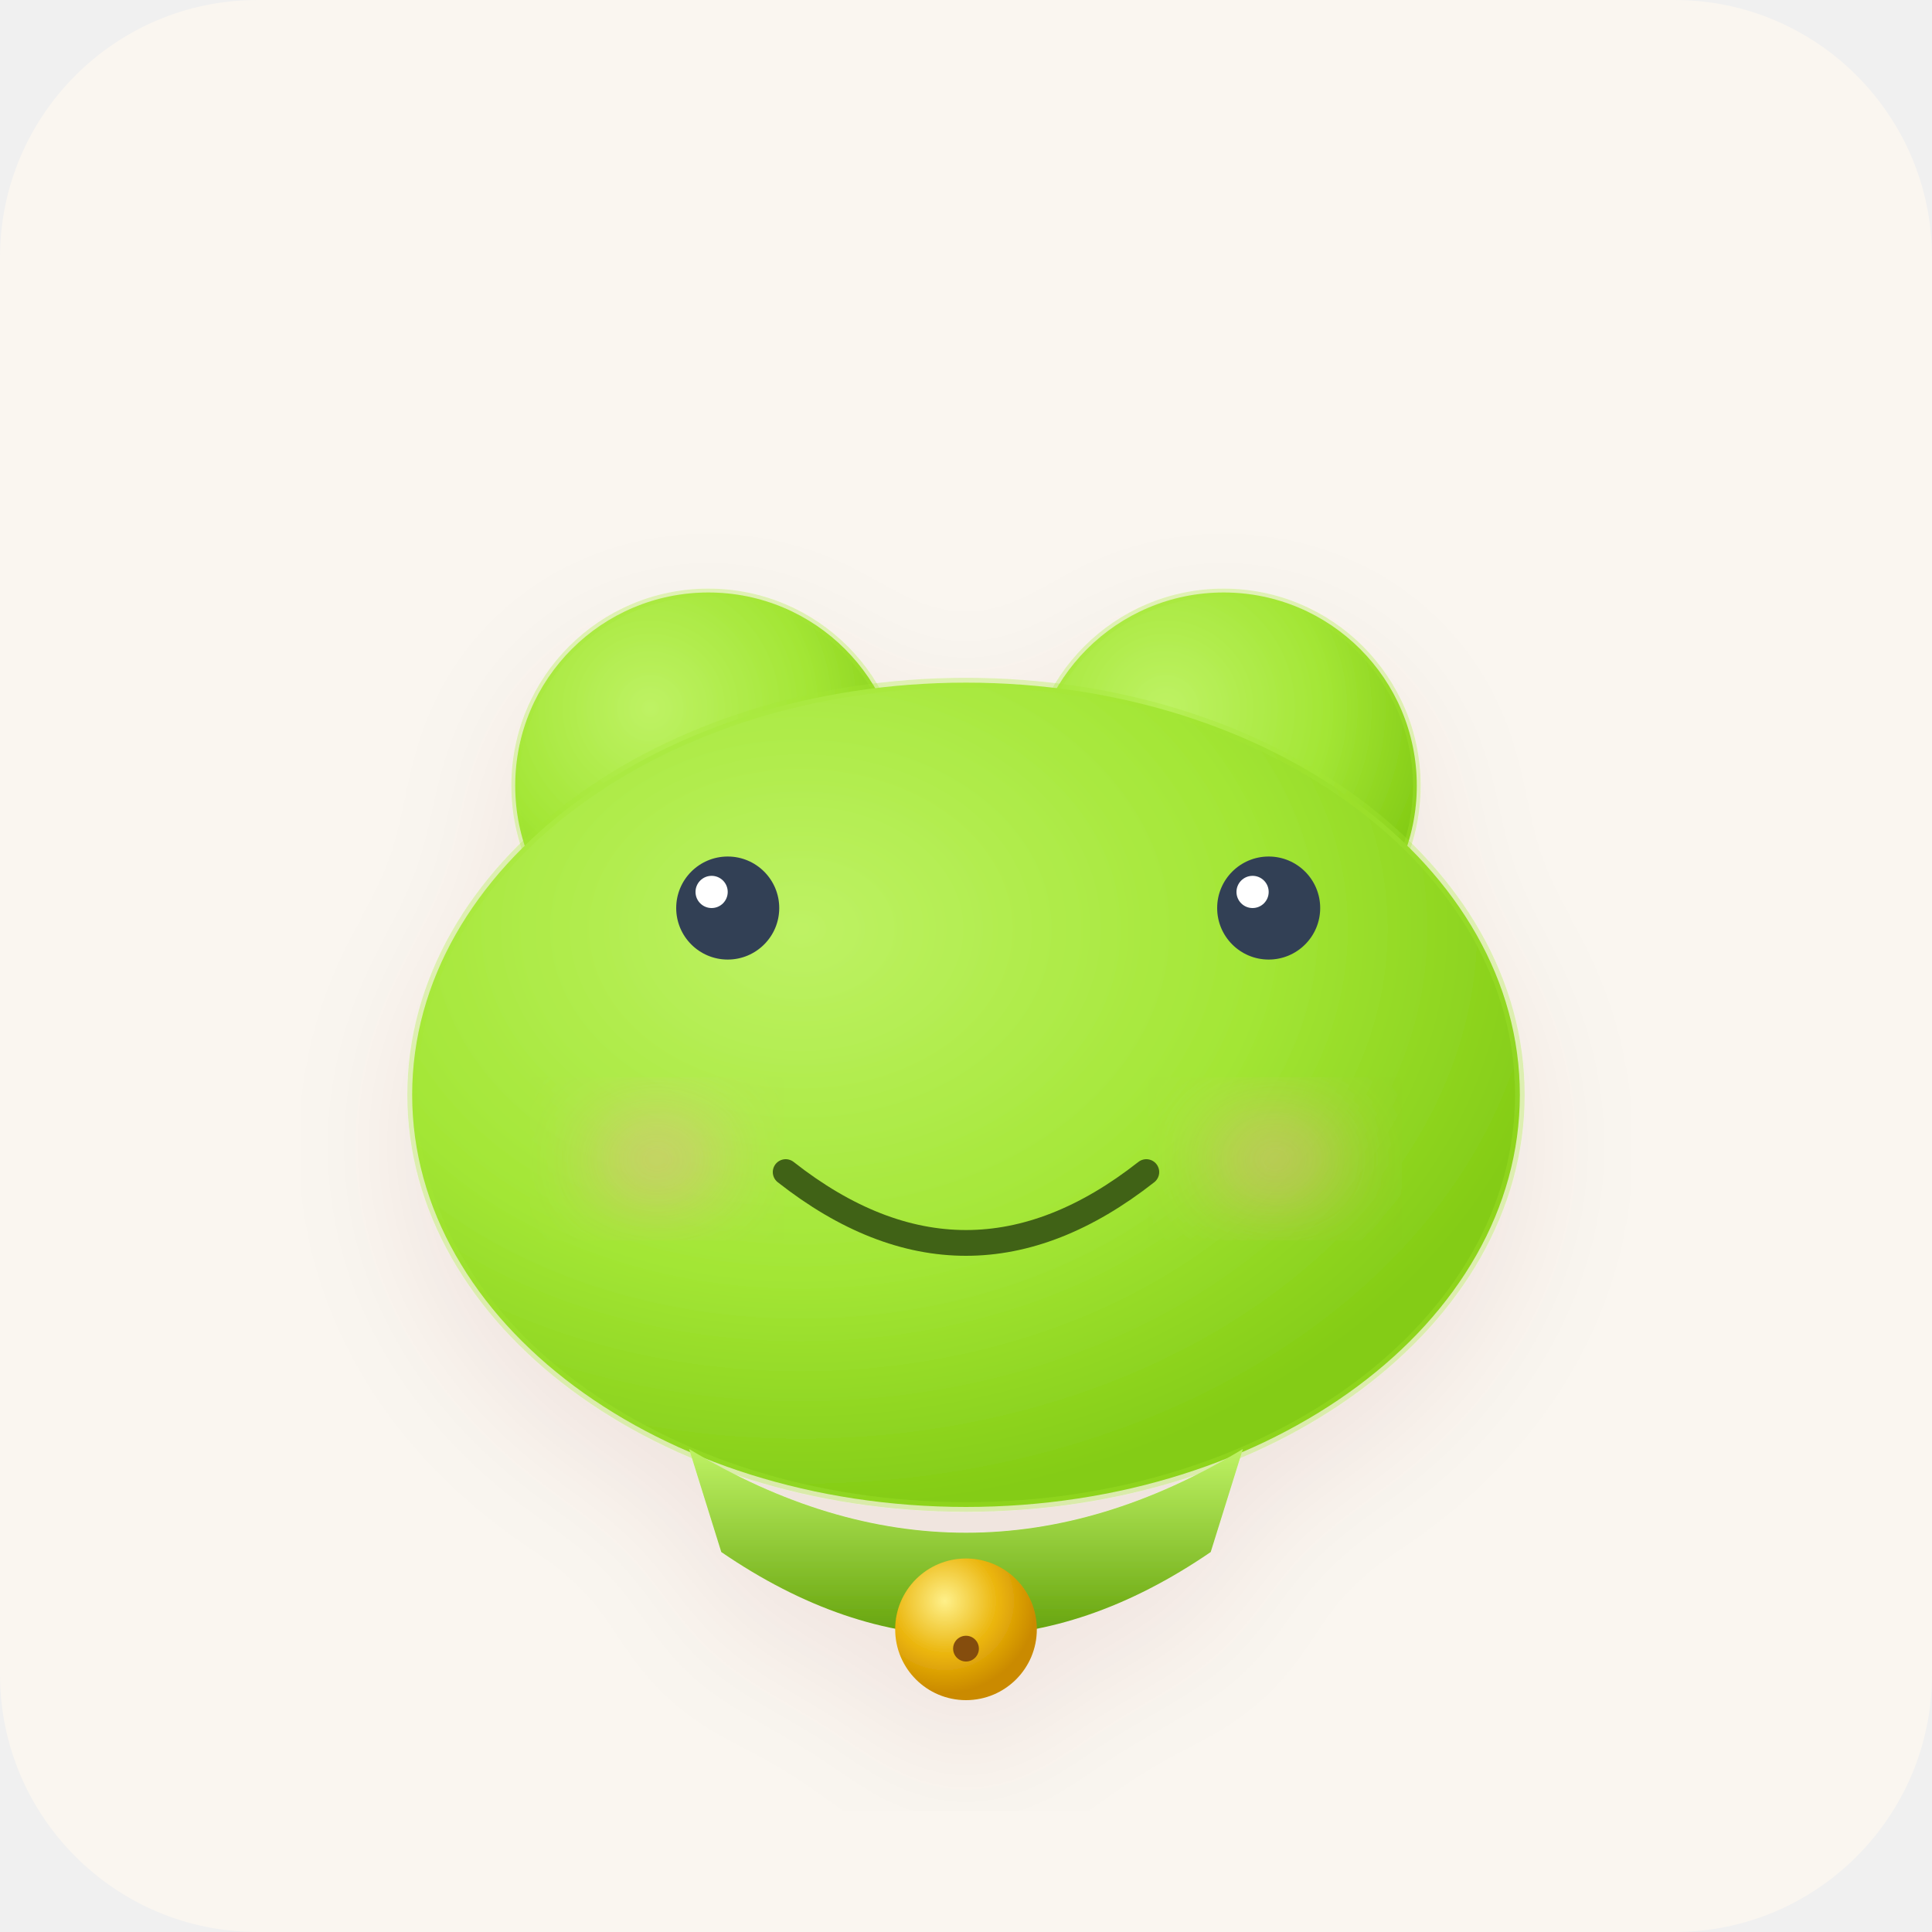
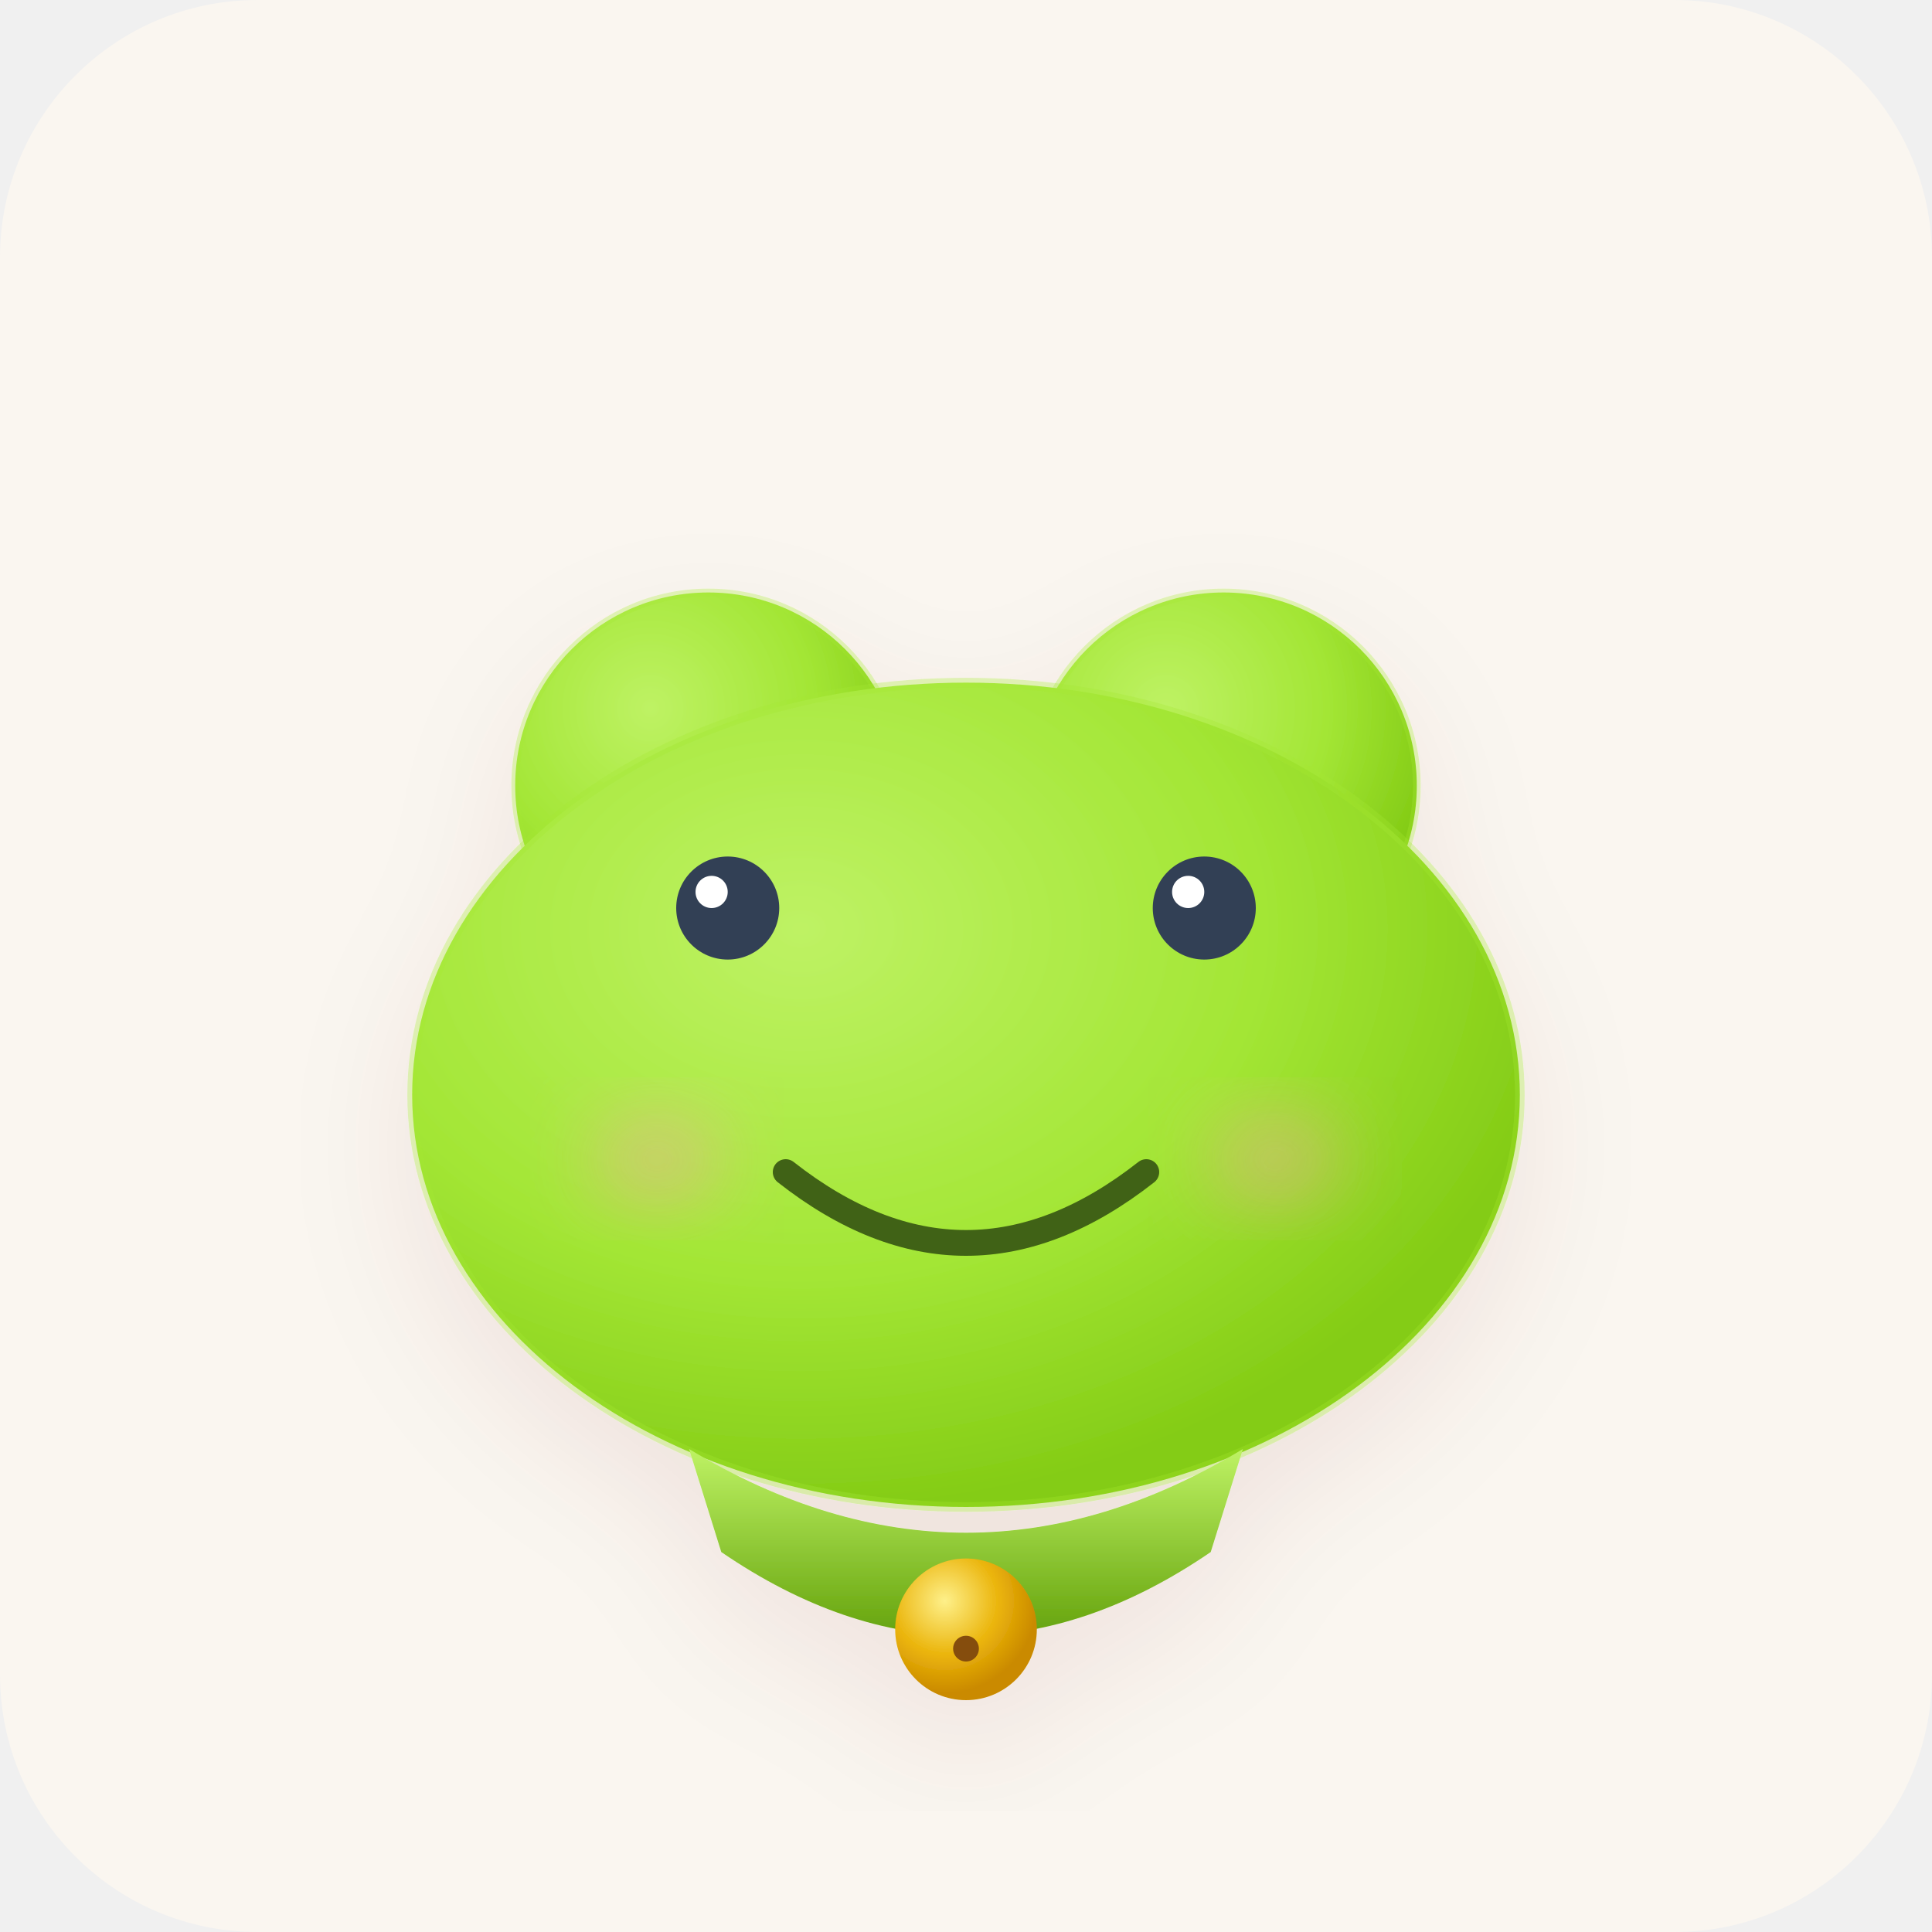
<svg xmlns="http://www.w3.org/2000/svg" width="300" height="300" viewBox="0 0 300 300">
  <defs>
    <filter id="vinyl-shadow" x="-10%" y="-10%" width="120%" height="120%">
      <feDropShadow dx="0" dy="8" stdDeviation="10" flood-color="#7c2d12" flood-opacity="0.08" />
    </filter>
    <filter id="soft-blur" x="-20%" y="-20%" width="140%" height="140%">
      <feGaussianBlur stdDeviation="6" />
    </filter>
    <radialGradient id="vinyl-frog" cx="35%" cy="30%" r="70%">
      <stop offset="0%" stop-color="#bef264" />
      <stop offset="60%" stop-color="#a3e635" />
      <stop offset="100%" stop-color="#84cc16" />
    </radialGradient>
    <radialGradient id="blush-gradient" cx="50%" cy="50%" r="50%">
      <stop offset="0%" stop-color="#fda4af" stop-opacity="0.8" />
      <stop offset="100%" stop-color="#fda4af" stop-opacity="0" />
    </radialGradient>
    <linearGradient id="collar-green" x1="0" y1="0" x2="0" y2="1">
      <stop offset="0%" stop-color="#bef264" />
      <stop offset="100%" stop-color="#65a30d" />
    </linearGradient>
    <radialGradient id="gold-bell" cx="35%" cy="30%" r="65%">
      <stop offset="0%" stop-color="#fef08a" />
      <stop offset="60%" stop-color="#eab308" />
      <stop offset="100%" stop-color="#ca8a04" />
    </radialGradient>
    <g id="dot-eye">
      <circle cx="0" cy="0" r="8" fill="#334155" />
      <circle cx="-2.5" cy="-2.5" r="2.5" fill="#ffffff" />
    </g>
  </defs>
  <rect width="300" height="300" rx="40" fill="#faf6f0" />
  <g transform="translate(150, 170)" filter="url(#vinyl-shadow)">
    <circle cx="-40" cy="-48" r="30" fill="url(#vinyl-frog)" stroke="#a3e635" stroke-opacity="0.3" stroke-width="1.2" />
    <circle cx="40" cy="-48" r="30" fill="url(#vinyl-frog)" stroke="#a3e635" stroke-opacity="0.3" stroke-width="1.2" />
    <ellipse cx="0" cy="0" rx="86" ry="64" fill="url(#vinyl-frog)" stroke="#a3e635" stroke-opacity="0.3" stroke-width="1.5" />
    <use href="#dot-eye" x="-37" y="-29" />
-     <use href="#dot-eye" x="47" y="-29" />
+     <use href="#dot-eye" x="37" y="-29" />
    <ellipse cx="-48" cy="10" rx="14" ry="9" fill="url(#blush-gradient)" filter="url(#soft-blur)" />
    <ellipse cx="48" cy="10" rx="14" ry="9" fill="url(#blush-gradient)" filter="url(#soft-blur)" />
    <path d="M -28,12 Q 0,34 28,12" fill="none" stroke="#3f6212" stroke-width="4" stroke-linecap="round" />
    <path d="M -43,55 Q 0,81 43,55 L 38,71 Q 0,97 -38,71 Z" fill="url(#collar-green)" />
    <circle cx="0" cy="83" r="11" fill="url(#gold-bell)" />
    <circle cx="0" cy="86" r="2" fill="#854d0e" />
  </g>
</svg>
